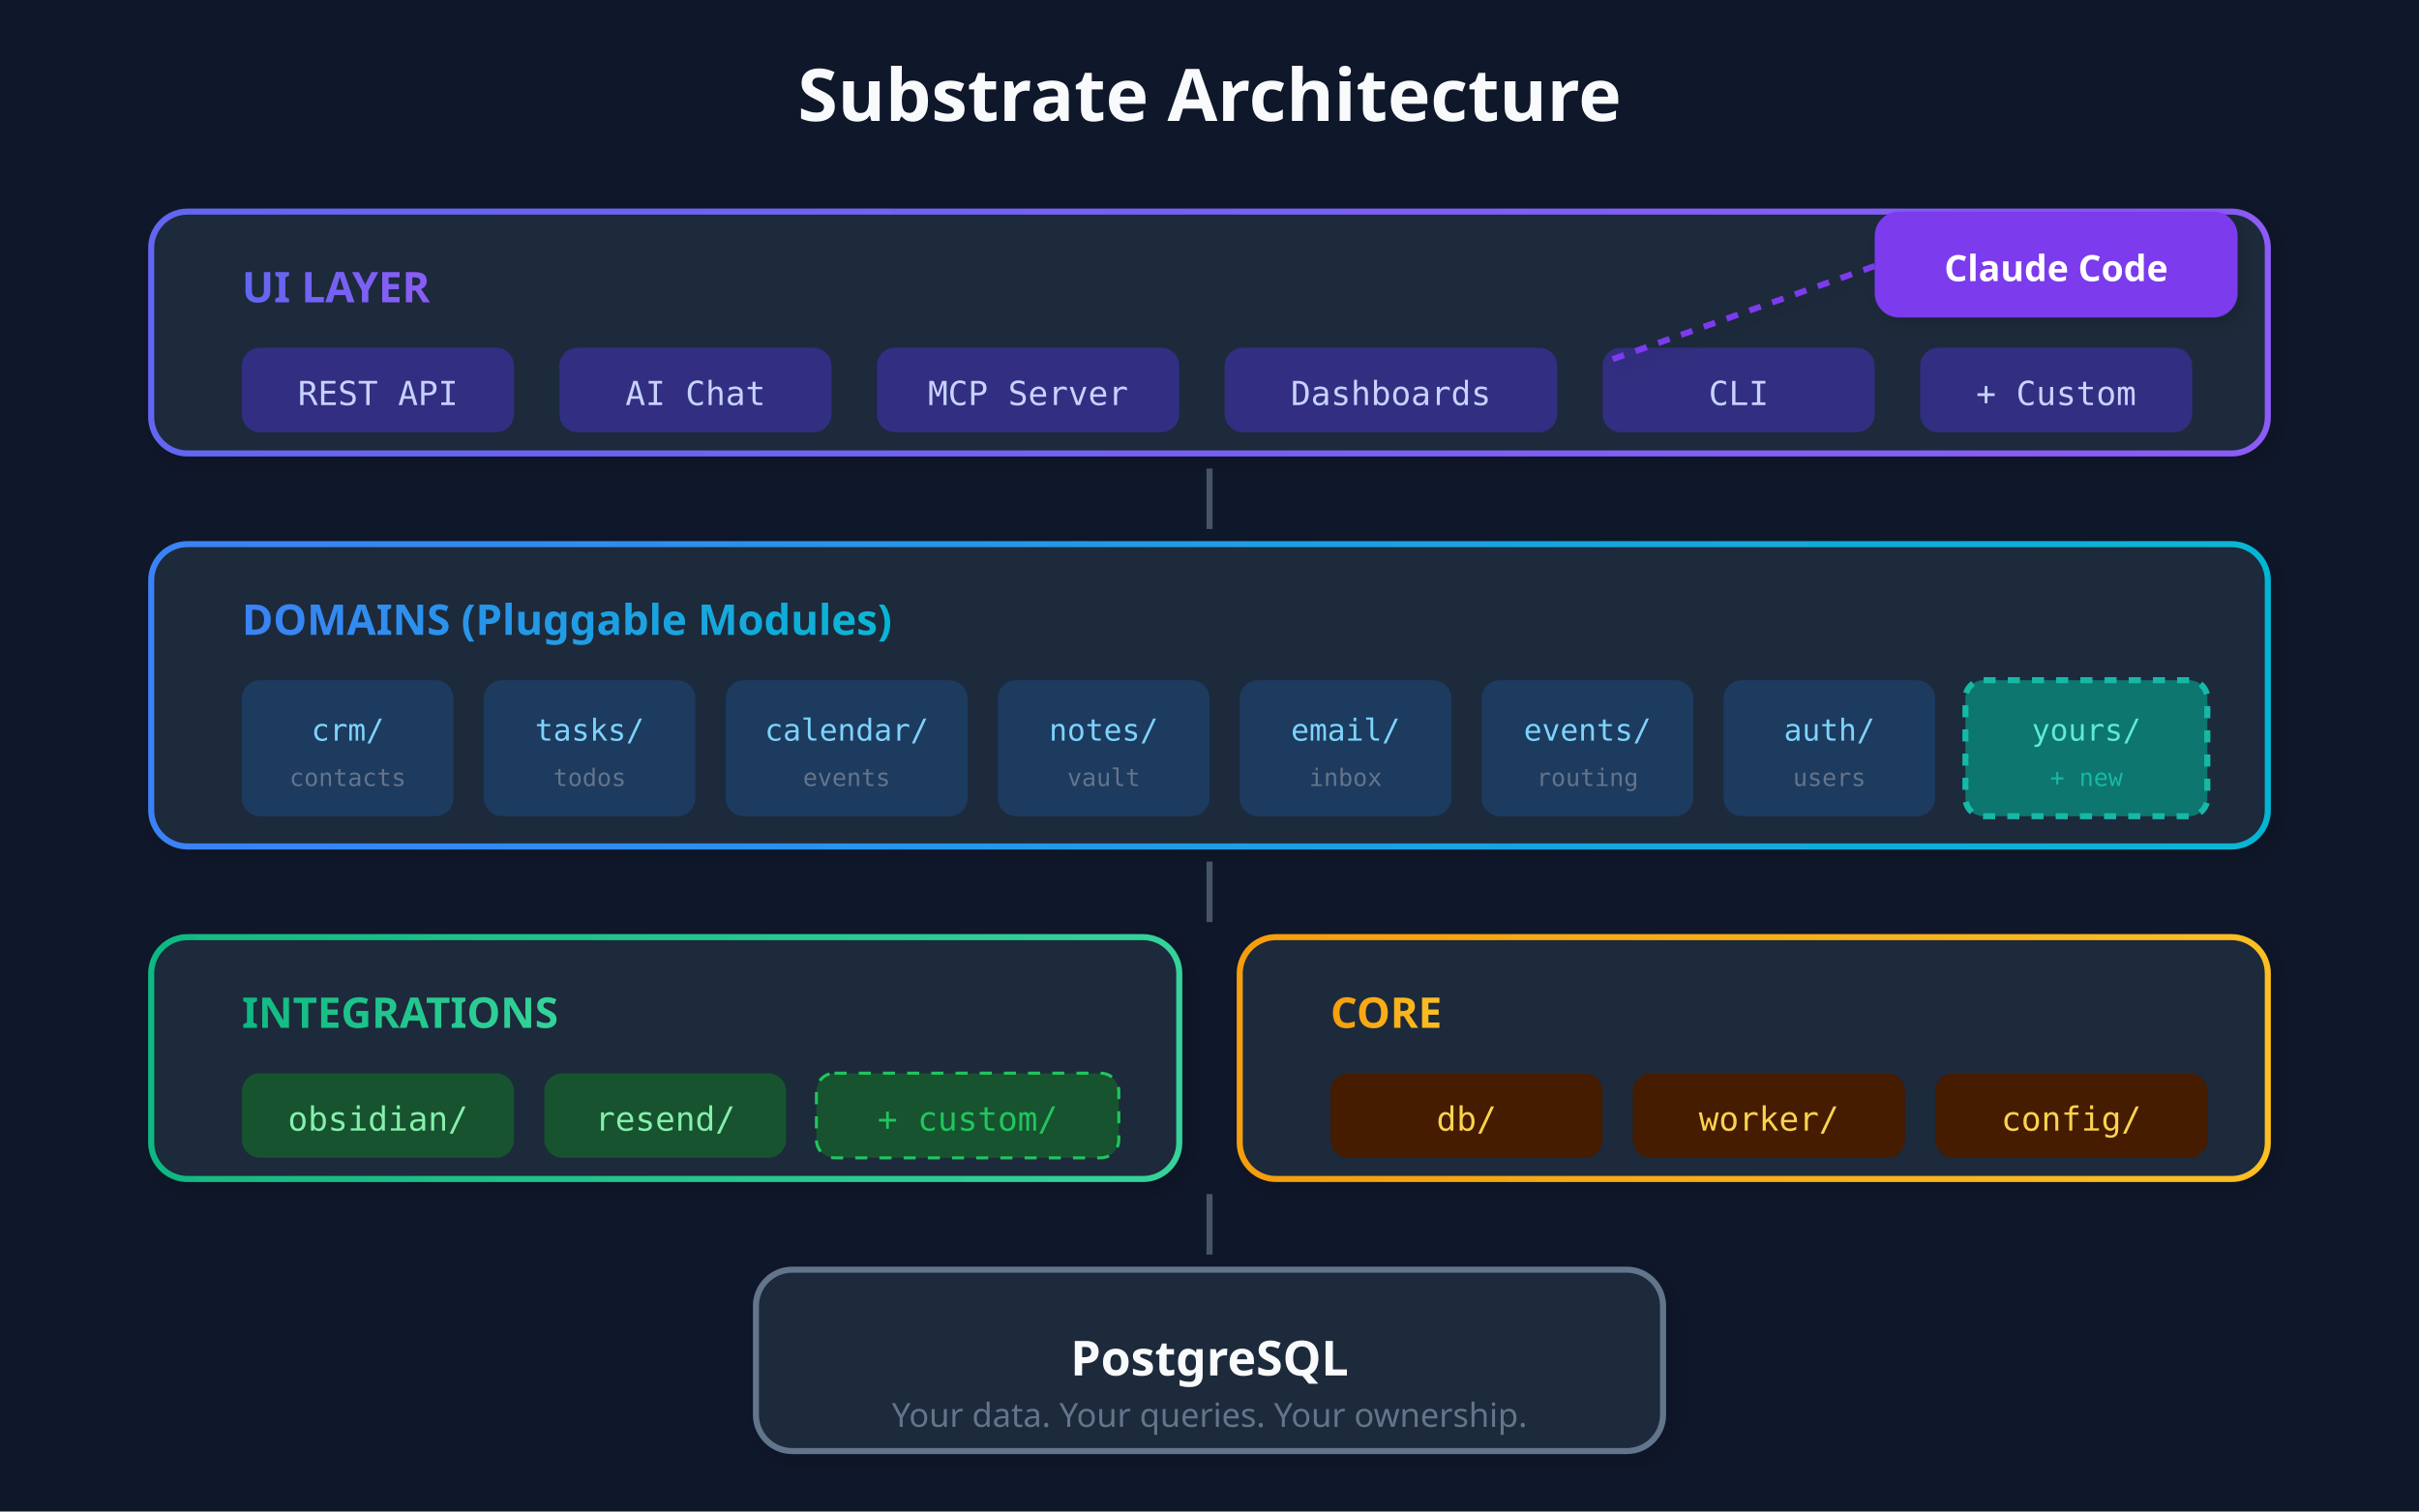
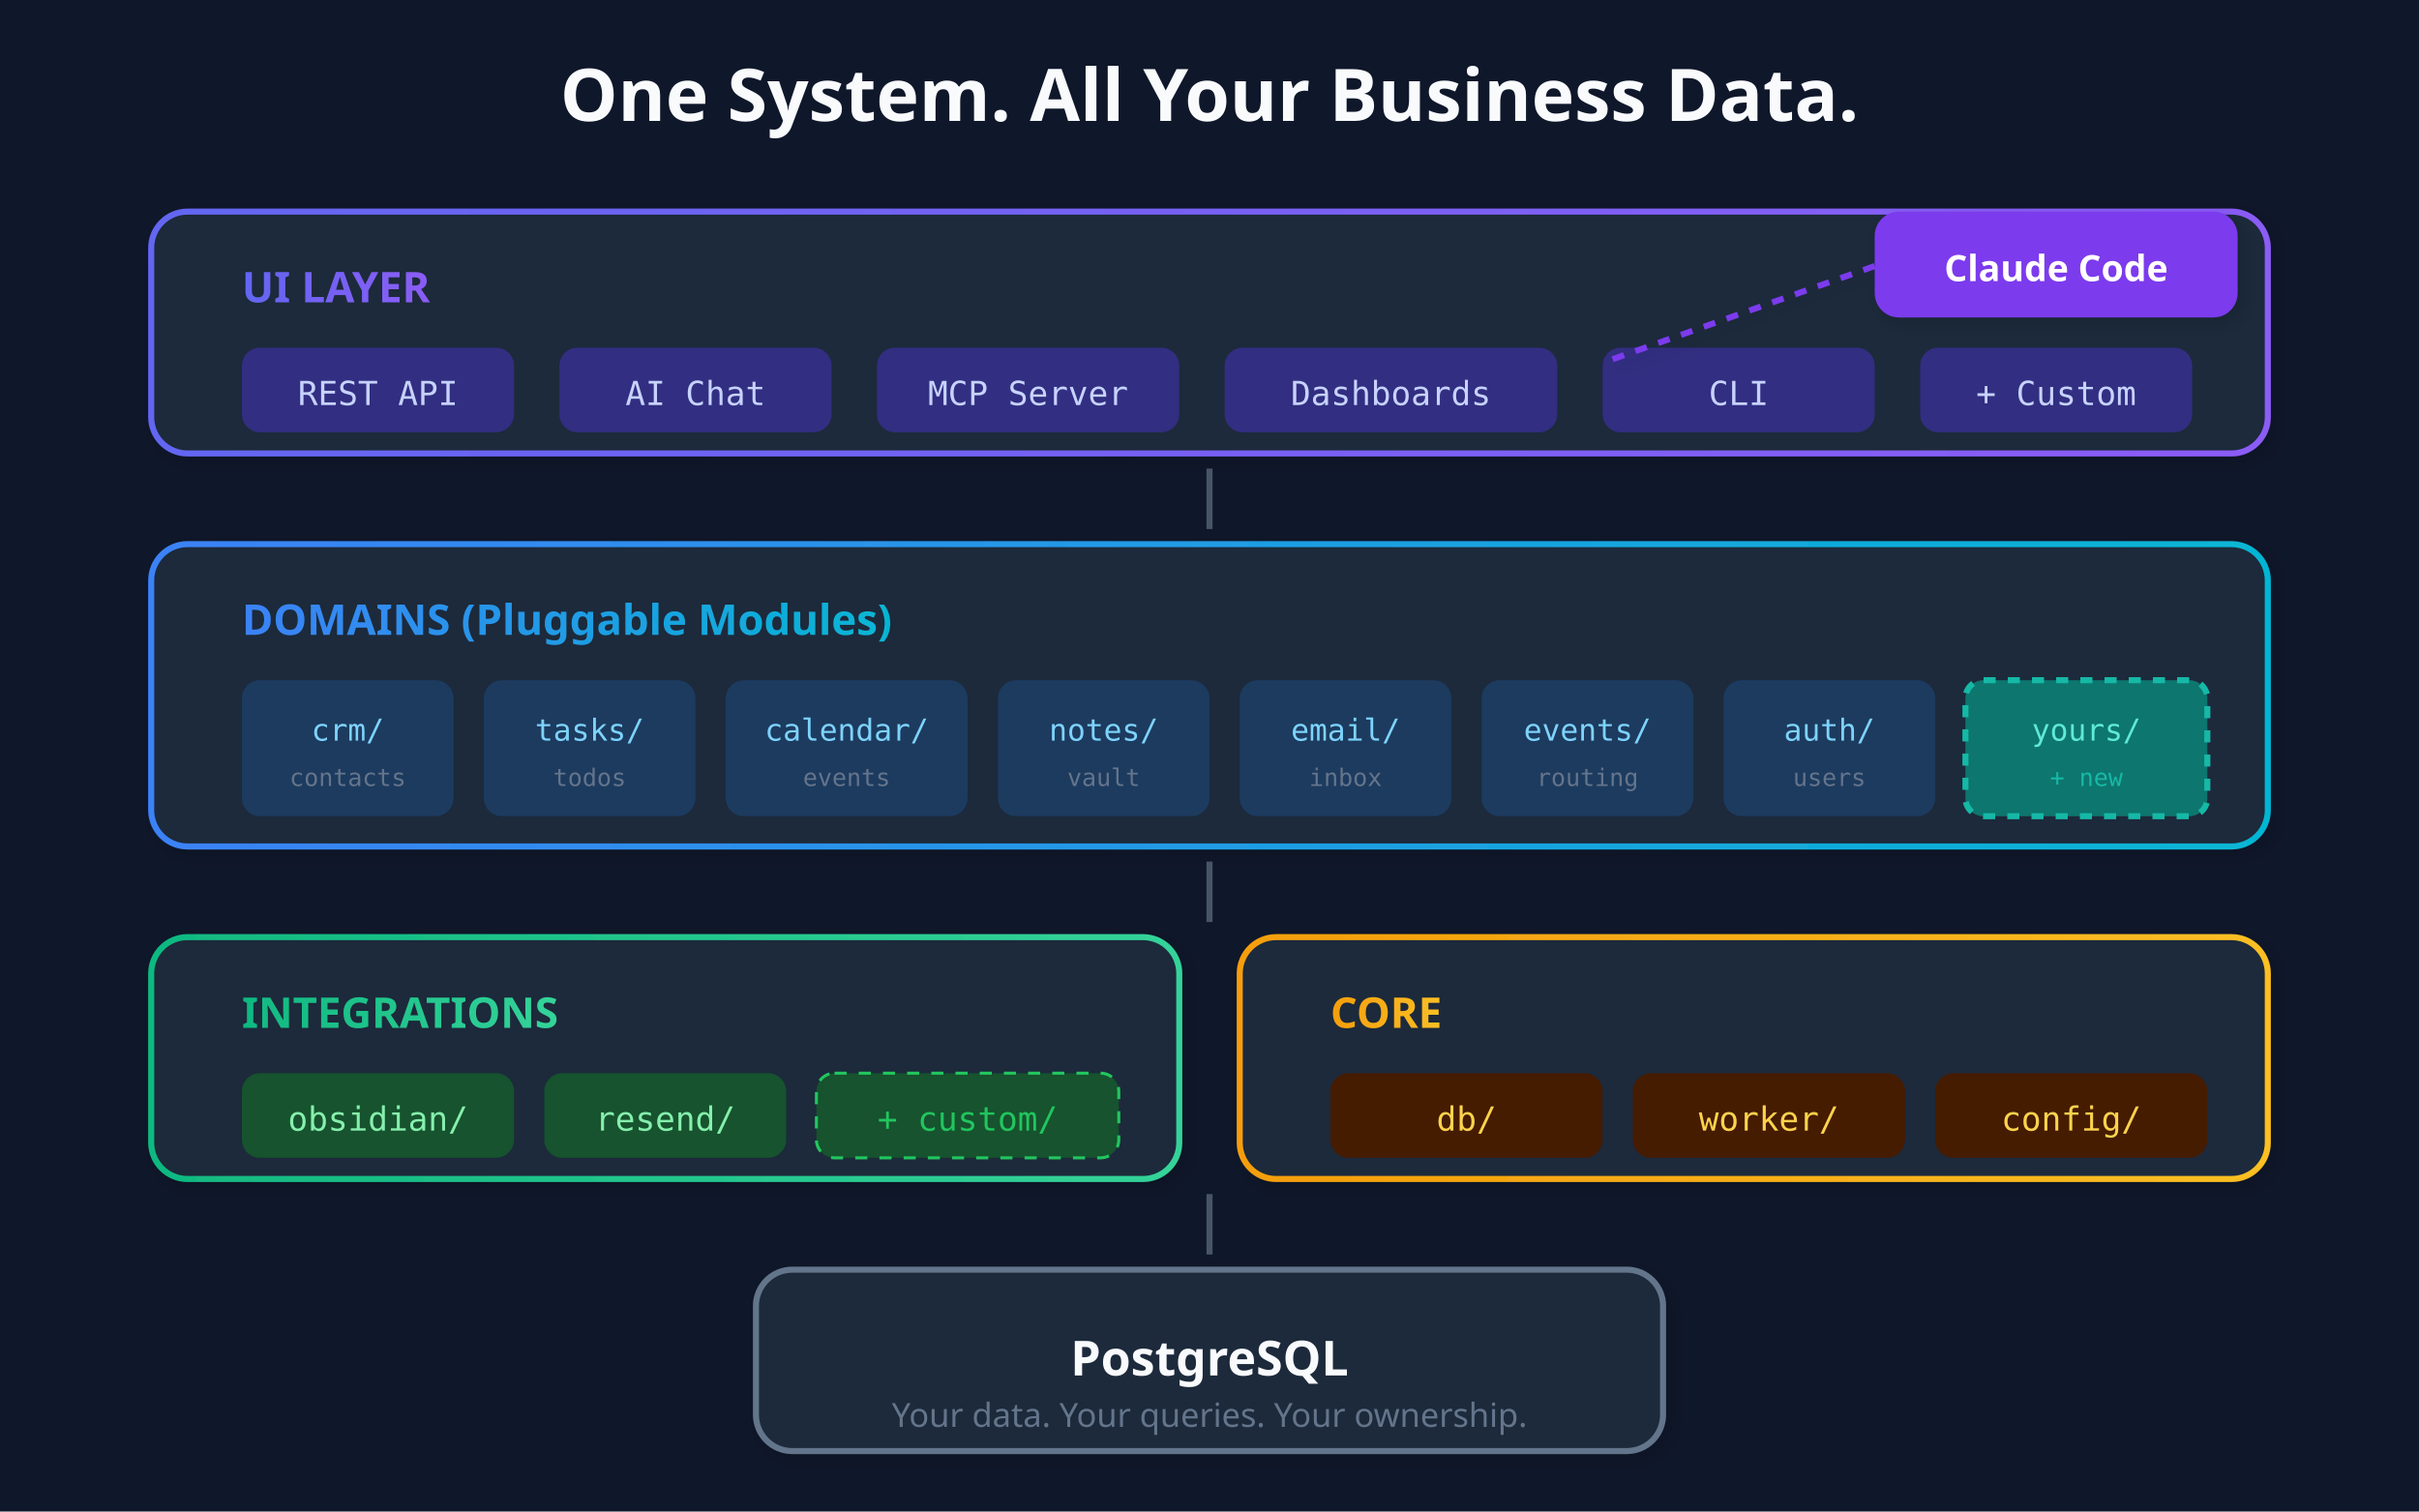
<svg xmlns="http://www.w3.org/2000/svg" viewBox="0 0 800 500">
  <defs>
    <linearGradient id="purple" x1="0%" y1="0%" x2="100%" y2="0%">
      <stop offset="0%" style="stop-color:#6366f1" />
      <stop offset="100%" style="stop-color:#8b5cf6" />
    </linearGradient>
    <linearGradient id="blue" x1="0%" y1="0%" x2="100%" y2="0%">
      <stop offset="0%" style="stop-color:#3b82f6" />
      <stop offset="100%" style="stop-color:#06b6d4" />
    </linearGradient>
    <linearGradient id="green" x1="0%" y1="0%" x2="100%" y2="0%">
      <stop offset="0%" style="stop-color:#10b981" />
      <stop offset="100%" style="stop-color:#34d399" />
    </linearGradient>
    <linearGradient id="orange" x1="0%" y1="0%" x2="100%" y2="0%">
      <stop offset="0%" style="stop-color:#f59e0b" />
      <stop offset="100%" style="stop-color:#fbbf24" />
    </linearGradient>
    <filter id="shadow" x="-10%" y="-10%" width="120%" height="120%">
      <feDropShadow dx="2" dy="2" stdDeviation="3" flood-opacity="0.15" />
    </filter>
  </defs>
  <rect width="800" height="500" fill="#0f172a" />
-   <text x="400" y="40" text-anchor="middle" font-family="system-ui, sans-serif" font-size="24" font-weight="700" fill="#f8fafc">Substrate Architecture</text>
+   <text x="400" y="40" text-anchor="middle" font-family="system-ui, sans-serif" font-size="24" font-weight="700" fill="#f8fafc">One System. All Your Business Data.</text>
  <g filter="url(#shadow)">
    <rect x="50" y="70" width="700" height="80" rx="12" fill="#1e293b" stroke="url(#purple)" stroke-width="2" />
    <text x="80" y="100" font-family="system-ui, sans-serif" font-size="14" font-weight="600" fill="url(#purple)">UI LAYER</text>
    <rect x="80" y="115" width="90" height="28" rx="6" fill="#312e81" />
    <text x="125" y="134" text-anchor="middle" font-family="monospace" font-size="11" fill="#c7d2fe">REST API</text>
    <rect x="185" y="115" width="90" height="28" rx="6" fill="#312e81" />
    <text x="230" y="134" text-anchor="middle" font-family="monospace" font-size="11" fill="#c7d2fe">AI Chat</text>
    <rect x="290" y="115" width="100" height="28" rx="6" fill="#312e81" />
    <text x="340" y="134" text-anchor="middle" font-family="monospace" font-size="11" fill="#c7d2fe">MCP Server</text>
    <rect x="405" y="115" width="110" height="28" rx="6" fill="#312e81" />
    <text x="460" y="134" text-anchor="middle" font-family="monospace" font-size="11" fill="#c7d2fe">Dashboards</text>
    <rect x="530" y="115" width="90" height="28" rx="6" fill="#312e81" />
    <text x="575" y="134" text-anchor="middle" font-family="monospace" font-size="11" fill="#c7d2fe">CLI</text>
    <rect x="635" y="115" width="90" height="28" rx="6" fill="#312e81" />
    <text x="680" y="134" text-anchor="middle" font-family="monospace" font-size="11" fill="#c7d2fe">+ Custom</text>
  </g>
  <path d="M400 155 L400 175" stroke="#475569" stroke-width="2" marker-end="url(#arrowhead)" />
  <g filter="url(#shadow)">
    <rect x="50" y="180" width="700" height="100" rx="12" fill="#1e293b" stroke="url(#blue)" stroke-width="2" />
    <text x="80" y="210" font-family="system-ui, sans-serif" font-size="14" font-weight="600" fill="url(#blue)">DOMAINS (Pluggable Modules)</text>
    <rect x="80" y="225" width="70" height="45" rx="6" fill="#1e3a5f" />
    <text x="115" y="245" text-anchor="middle" font-family="monospace" font-size="10" fill="#7dd3fc">crm/</text>
    <text x="115" y="260" text-anchor="middle" font-family="monospace" font-size="8" fill="#64748b">contacts</text>
    <rect x="160" y="225" width="70" height="45" rx="6" fill="#1e3a5f" />
    <text x="195" y="245" text-anchor="middle" font-family="monospace" font-size="10" fill="#7dd3fc">tasks/</text>
    <text x="195" y="260" text-anchor="middle" font-family="monospace" font-size="8" fill="#64748b">todos</text>
    <rect x="240" y="225" width="80" height="45" rx="6" fill="#1e3a5f" />
    <text x="280" y="245" text-anchor="middle" font-family="monospace" font-size="10" fill="#7dd3fc">calendar/</text>
    <text x="280" y="260" text-anchor="middle" font-family="monospace" font-size="8" fill="#64748b">events</text>
    <rect x="330" y="225" width="70" height="45" rx="6" fill="#1e3a5f" />
    <text x="365" y="245" text-anchor="middle" font-family="monospace" font-size="10" fill="#7dd3fc">notes/</text>
    <text x="365" y="260" text-anchor="middle" font-family="monospace" font-size="8" fill="#64748b">vault</text>
    <rect x="410" y="225" width="70" height="45" rx="6" fill="#1e3a5f" />
    <text x="445" y="245" text-anchor="middle" font-family="monospace" font-size="10" fill="#7dd3fc">email/</text>
    <text x="445" y="260" text-anchor="middle" font-family="monospace" font-size="8" fill="#64748b">inbox</text>
    <rect x="490" y="225" width="70" height="45" rx="6" fill="#1e3a5f" />
    <text x="525" y="245" text-anchor="middle" font-family="monospace" font-size="10" fill="#7dd3fc">events/</text>
    <text x="525" y="260" text-anchor="middle" font-family="monospace" font-size="8" fill="#64748b">routing</text>
    <rect x="570" y="225" width="70" height="45" rx="6" fill="#1e3a5f" />
    <text x="605" y="245" text-anchor="middle" font-family="monospace" font-size="10" fill="#7dd3fc">auth/</text>
    <text x="605" y="260" text-anchor="middle" font-family="monospace" font-size="8" fill="#64748b">users</text>
    <rect x="650" y="225" width="80" height="45" rx="6" fill="#0f766e" stroke="#14b8a6" stroke-width="2" stroke-dasharray="4" />
    <text x="690" y="245" text-anchor="middle" font-family="monospace" font-size="10" fill="#5eead4">yours/</text>
    <text x="690" y="260" text-anchor="middle" font-family="monospace" font-size="8" fill="#14b8a6">+ new</text>
  </g>
  <path d="M400 285 L400 305" stroke="#475569" stroke-width="2" />
  <g filter="url(#shadow)">
    <rect x="50" y="310" width="340" height="80" rx="12" fill="#1e293b" stroke="url(#green)" stroke-width="2" />
    <text x="80" y="340" font-family="system-ui, sans-serif" font-size="14" font-weight="600" fill="url(#green)">INTEGRATIONS</text>
    <rect x="80" y="355" width="90" height="28" rx="6" fill="#14532d" />
    <text x="125" y="374" text-anchor="middle" font-family="monospace" font-size="11" fill="#86efac">obsidian/</text>
    <rect x="180" y="355" width="80" height="28" rx="6" fill="#14532d" />
    <text x="220" y="374" text-anchor="middle" font-family="monospace" font-size="11" fill="#86efac">resend/</text>
    <rect x="270" y="355" width="100" height="28" rx="6" fill="#14532d" stroke="#22c55e" stroke-dasharray="4" />
    <text x="320" y="374" text-anchor="middle" font-family="monospace" font-size="11" fill="#22c55e">+ custom/</text>
  </g>
  <g filter="url(#shadow)">
    <rect x="410" y="310" width="340" height="80" rx="12" fill="#1e293b" stroke="url(#orange)" stroke-width="2" />
    <text x="440" y="340" font-family="system-ui, sans-serif" font-size="14" font-weight="600" fill="url(#orange)">CORE</text>
    <rect x="440" y="355" width="90" height="28" rx="6" fill="#451a03" />
    <text x="485" y="374" text-anchor="middle" font-family="monospace" font-size="11" fill="#fcd34d">db/</text>
    <rect x="540" y="355" width="90" height="28" rx="6" fill="#451a03" />
    <text x="585" y="374" text-anchor="middle" font-family="monospace" font-size="11" fill="#fcd34d">worker/</text>
    <rect x="640" y="355" width="90" height="28" rx="6" fill="#451a03" />
    <text x="685" y="374" text-anchor="middle" font-family="monospace" font-size="11" fill="#fcd34d">config/</text>
  </g>
  <path d="M400 395 L400 415" stroke="#475569" stroke-width="2" />
  <g filter="url(#shadow)">
    <rect x="250" y="420" width="300" height="60" rx="12" fill="#1e293b" stroke="#64748b" stroke-width="2" />
    <text x="400" y="455" text-anchor="middle" font-family="system-ui, sans-serif" font-size="16" font-weight="600" fill="#f8fafc">PostgreSQL</text>
    <text x="400" y="472" text-anchor="middle" font-family="system-ui, sans-serif" font-size="11" fill="#64748b">Your data. Your queries. Your ownership.</text>
  </g>
  <g filter="url(#shadow)">
    <rect x="620" y="70" width="120" height="35" rx="8" fill="#7c3aed" />
    <text x="680" y="93" text-anchor="middle" font-family="system-ui, sans-serif" font-size="12" font-weight="600" fill="#fff">Claude Code</text>
    <path d="M620 88 L530 120" stroke="#7c3aed" stroke-width="2" stroke-dasharray="4" />
  </g>
</svg>
